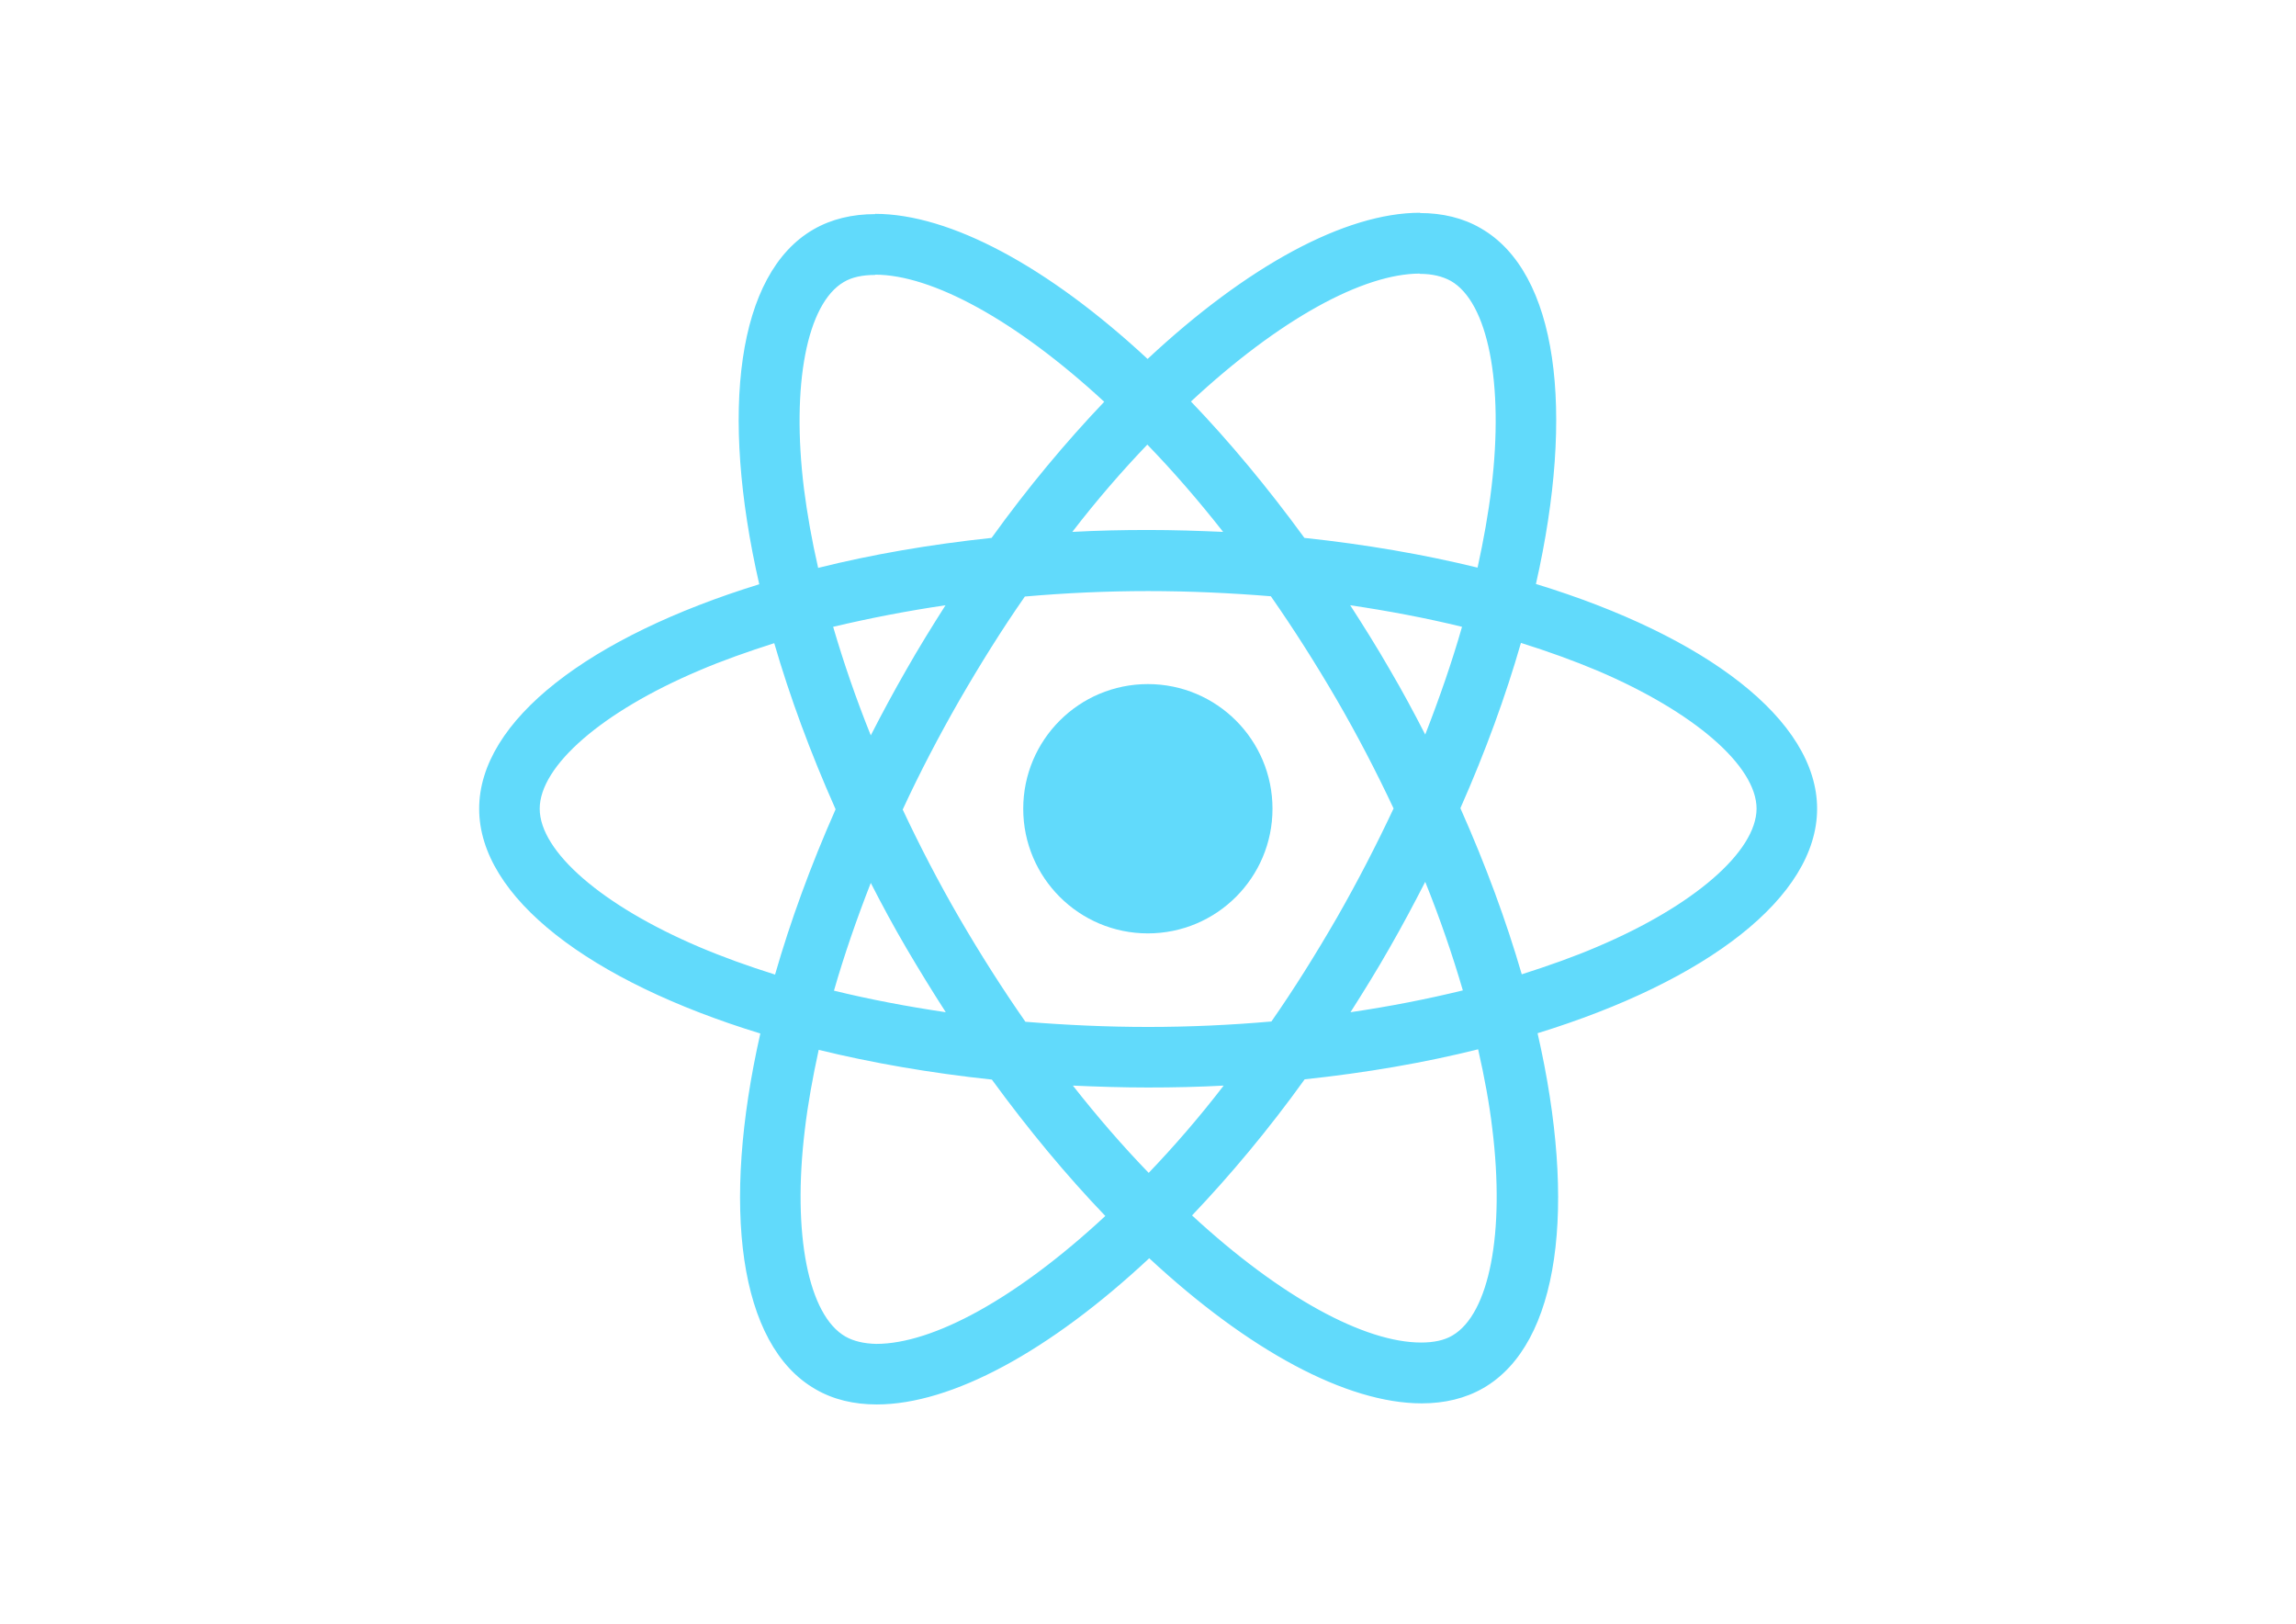
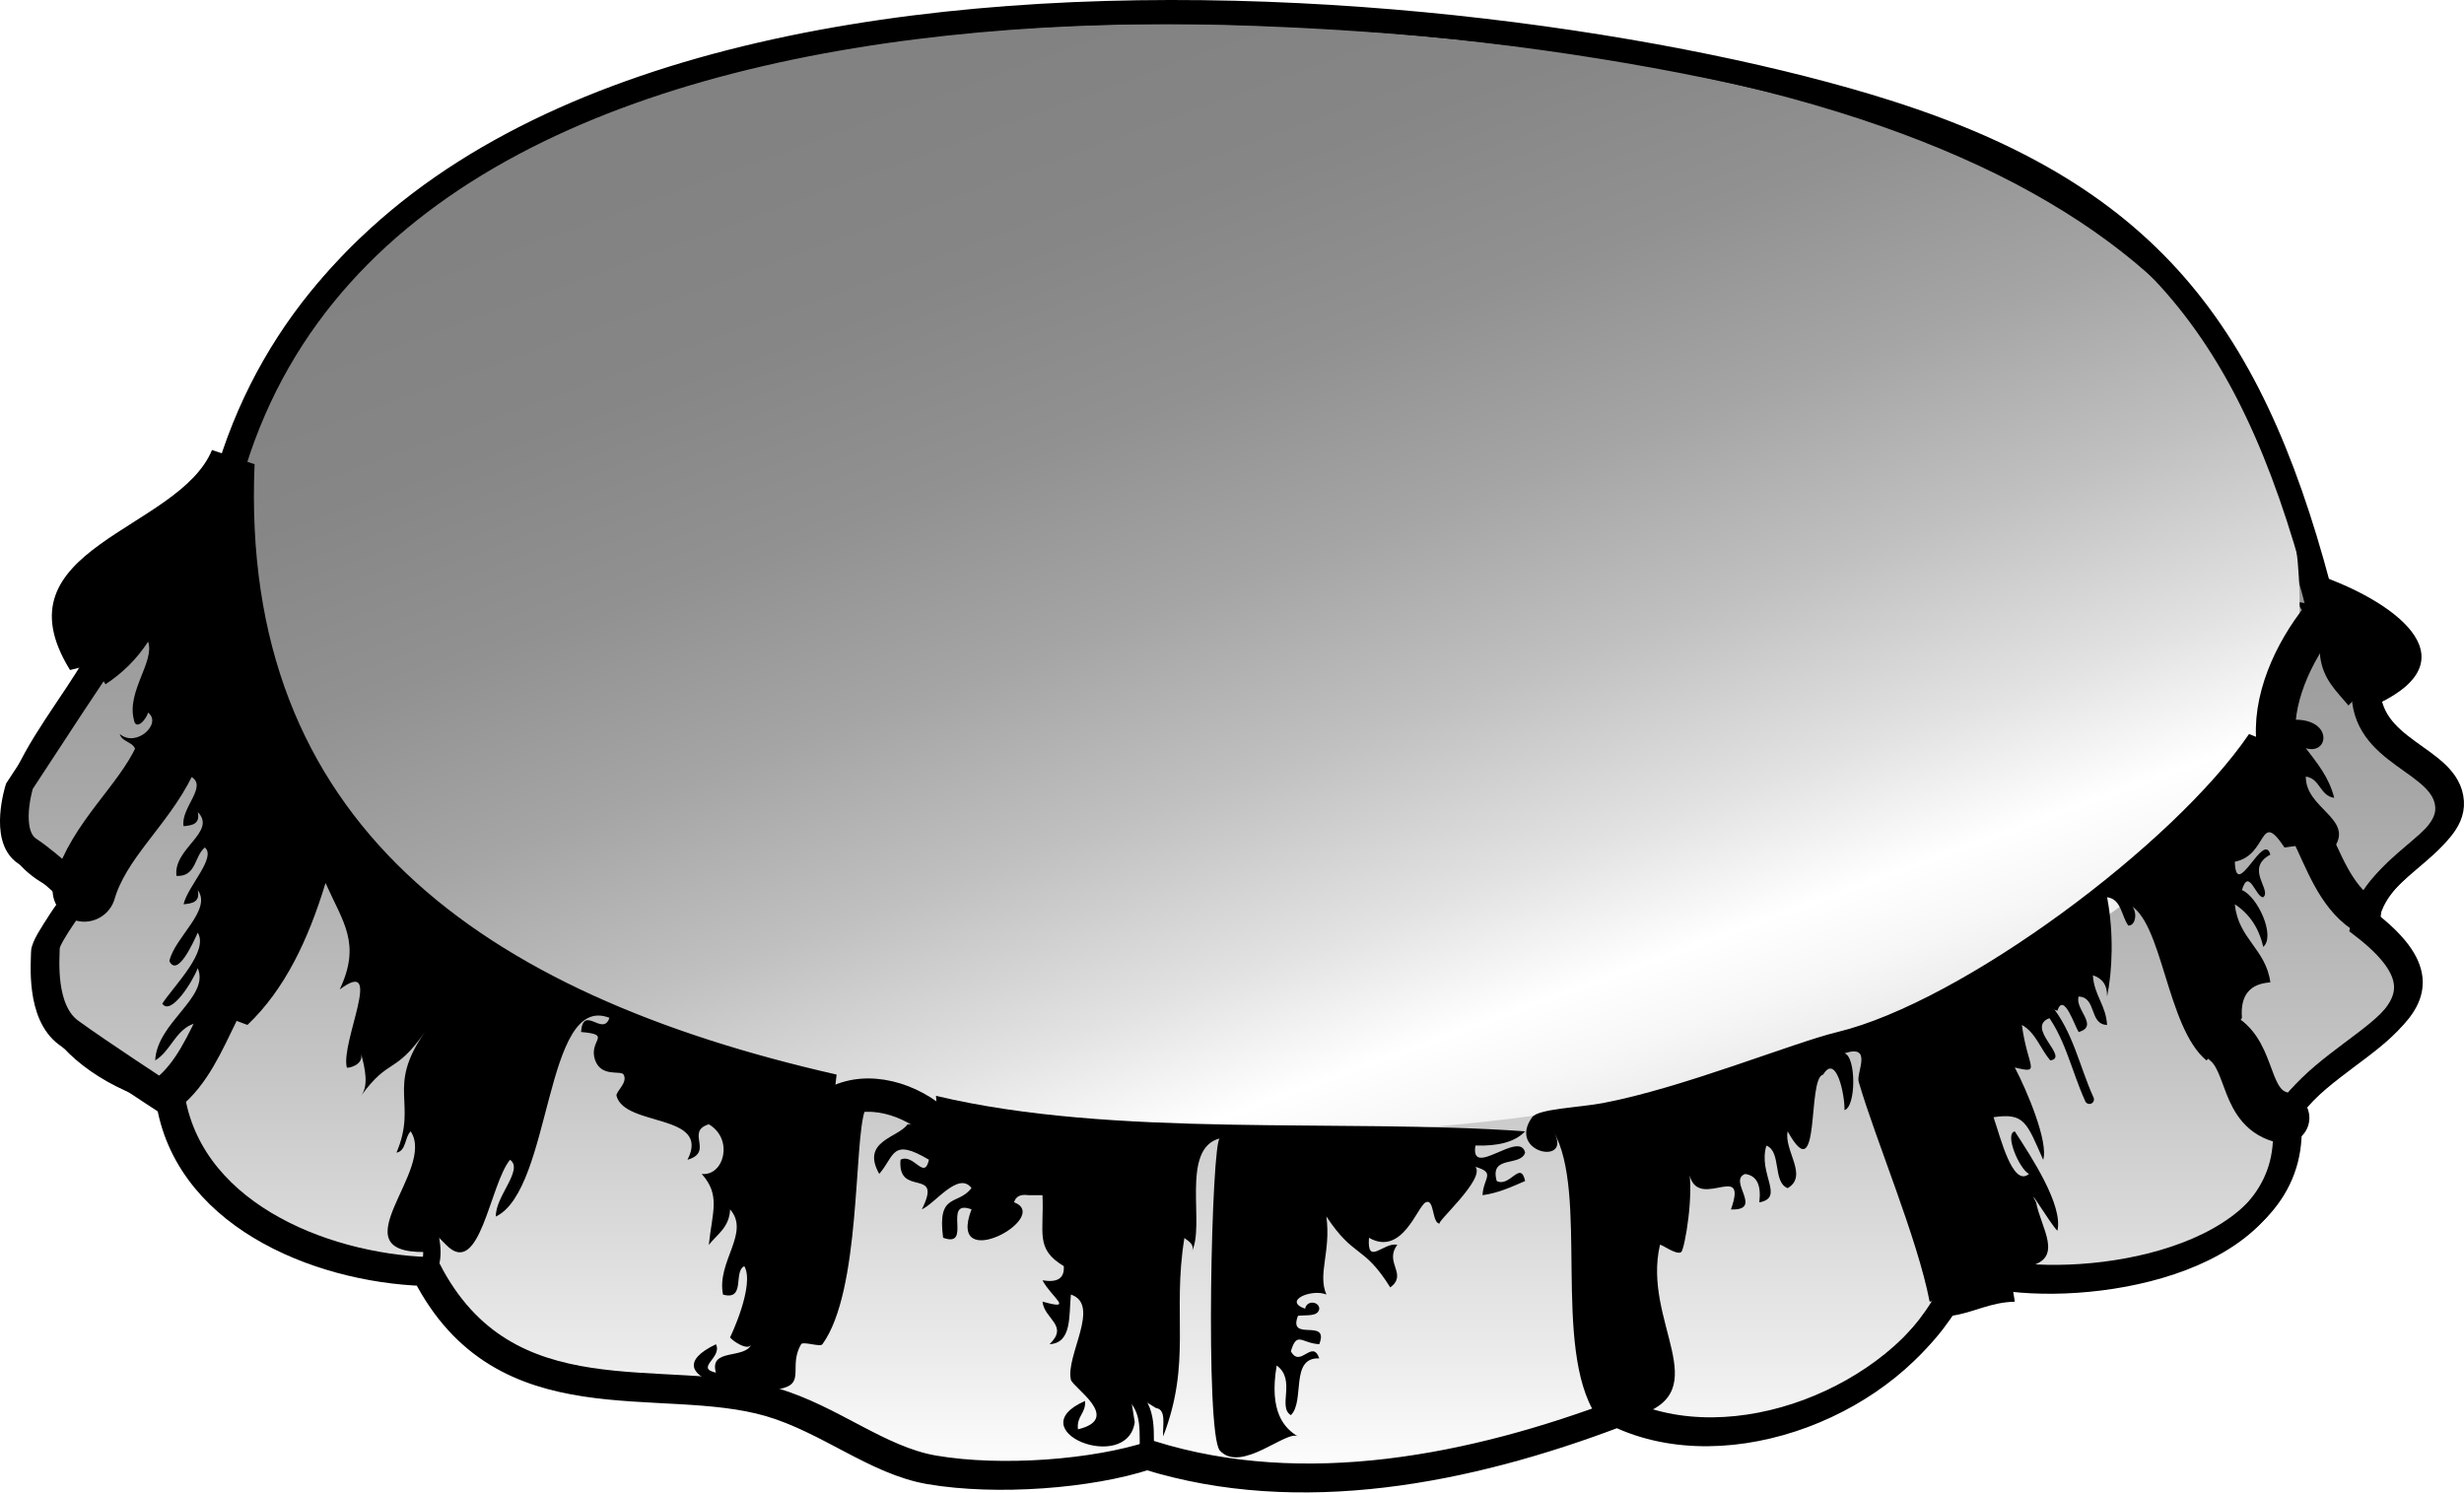
- <svg xmlns="http://www.w3.org/2000/svg" viewBox="0 0 841.9 595.3">
-   <g fill="#61DAFB">
-     <path d="M666.3 296.5c0-32.5-40.7-63.3-103.1-82.4 14.4-63.6 8-114.2-20.2-130.4-6.5-3.8-14.1-5.6-22.4-5.6v22.3c4.6 0 8.3.9 11.4 2.6 13.6 7.8 19.5 37.5 14.9 75.7-1.1 9.4-2.9 19.3-5.1 29.4-19.6-4.8-41-8.5-63.5-10.9-13.5-18.5-27.5-35.3-41.6-50 32.6-30.3 63.2-46.9 84-46.9V78c-27.5 0-63.5 19.6-99.9 53.6-36.4-33.8-72.4-53.2-99.9-53.2v22.3c20.7 0 51.4 16.5 84 46.6-14 14.7-28 31.4-41.3 49.9-22.6 2.4-44 6.1-63.6 11-2.3-10-4-19.7-5.2-29-4.7-38.2 1.1-67.9 14.6-75.8 3-1.8 6.9-2.6 11.5-2.6V78.5c-8.4 0-16 1.8-22.6 5.6-28.1 16.2-34.4 66.7-19.9 130.1-62.2 19.2-102.7 49.9-102.7 82.3 0 32.5 40.7 63.3 103.1 82.4-14.4 63.6-8 114.2 20.2 130.4 6.5 3.8 14.1 5.6 22.5 5.6 27.5 0 63.5-19.6 99.9-53.6 36.4 33.8 72.4 53.2 99.9 53.2 8.4 0 16-1.8 22.6-5.6 28.1-16.2 34.4-66.7 19.9-130.1 62-19.1 102.5-49.9 102.5-82.3zm-130.2-66.7c-3.7 12.9-8.3 26.2-13.5 39.5-4.1-8-8.4-16-13.1-24-4.6-8-9.5-15.8-14.4-23.4 14.2 2.1 27.9 4.7 41 7.9zm-45.8 106.5c-7.8 13.5-15.8 26.3-24.1 38.2-14.9 1.3-30 2-45.2 2-15.1 0-30.2-.7-45-1.9-8.3-11.9-16.4-24.6-24.2-38-7.6-13.1-14.5-26.4-20.8-39.8 6.2-13.4 13.2-26.8 20.7-39.9 7.8-13.5 15.8-26.3 24.1-38.2 14.9-1.3 30-2 45.2-2 15.1 0 30.2.7 45 1.9 8.3 11.9 16.4 24.6 24.2 38 7.6 13.1 14.5 26.4 20.8 39.8-6.3 13.4-13.2 26.8-20.7 39.9zm32.3-13c5.4 13.4 10 26.8 13.8 39.8-13.1 3.2-26.9 5.9-41.2 8 4.9-7.7 9.8-15.6 14.4-23.7 4.6-8 8.9-16.1 13-24.1zM421.2 430c-9.3-9.6-18.6-20.3-27.8-32 9 .4 18.2.7 27.5.7 9.4 0 18.7-.2 27.8-.7-9 11.7-18.3 22.4-27.5 32zm-74.4-58.9c-14.2-2.1-27.9-4.7-41-7.9 3.7-12.9 8.3-26.2 13.5-39.5 4.1 8 8.4 16 13.1 24 4.7 8 9.5 15.8 14.4 23.4zM420.7 163c9.3 9.6 18.6 20.3 27.8 32-9-.4-18.2-.7-27.5-.7-9.4 0-18.7.2-27.8.7 9-11.7 18.3-22.4 27.5-32zm-74 58.9c-4.9 7.7-9.8 15.6-14.4 23.7-4.6 8-8.9 16-13 24-5.4-13.4-10-26.8-13.8-39.8 13.1-3.1 26.9-5.8 41.2-7.9zm-90.5 125.2c-35.4-15.1-58.3-34.9-58.3-50.6 0-15.7 22.9-35.6 58.3-50.6 8.6-3.7 18-7 27.7-10.1 5.7 19.6 13.2 40 22.5 60.9-9.2 20.8-16.6 41.1-22.2 60.6-9.9-3.1-19.3-6.5-28-10.2zM310 490c-13.6-7.8-19.5-37.5-14.9-75.7 1.1-9.4 2.9-19.3 5.1-29.4 19.6 4.8 41 8.5 63.5 10.9 13.5 18.5 27.5 35.3 41.6 50-32.6 30.3-63.2 46.9-84 46.9-4.5-.1-8.3-1-11.3-2.7zm237.2-76.2c4.7 38.2-1.1 67.9-14.6 75.8-3 1.8-6.9 2.6-11.5 2.6-20.7 0-51.4-16.5-84-46.6 14-14.7 28-31.4 41.3-49.9 22.6-2.4 44-6.1 63.6-11 2.3 10.1 4.1 19.8 5.2 29.1zm38.5-66.7c-8.6 3.7-18 7-27.7 10.1-5.7-19.6-13.2-40-22.5-60.9 9.2-20.8 16.6-41.1 22.2-60.6 9.9 3.1 19.3 6.5 28.1 10.2 35.4 15.1 58.3 34.9 58.3 50.6-.1 15.7-23 35.6-58.4 50.6zM320.8 78.4z" />
-     <circle cx="420.9" cy="296.5" r="45.7" />
-     <path d="M520.5 78.1z" />
+ <svg xmlns="http://www.w3.org/2000/svg" id="Layer_1" xml:space="preserve" overflow="visible" viewBox="0 0 199.604 120.914" version="1.1" enable-background="new 0 0 199.604 120.914">
+   <g>
+     <linearGradient id="XMLID_7_" y2="118.54" gradientUnits="userSpaceOnUse" x2="99.612" gradientTransform="matrix(1 0 0 -1 0 119.91)" y1="-.029" x1="99.612">
+       <stop style="stop-color:#FFFFFF" offset="0" />
+       <stop style="stop-color:#EBEBEB" offset=".087" />
+       <stop style="stop-color:#C6C6C6" offset=".275" />
+       <stop style="stop-color:#A8A8A8" offset=".463" />
+       <stop style="stop-color:#939393" offset=".648" />
+       <stop style="stop-color:#868686" offset=".828" />
+       <stop style="stop-color:#828282" offset="1" />
+     </linearGradient>
+     <path stroke="#000000" stroke-width="1.944" stroke-linecap="round" d="m188 50.058c-5.514-22.064-13.735-33.681-35.521-40.597-32.75-10.396-119.14-18.819-133.87 28.435l-13.232 19.905-3.995 6.098s-1.261 3.994 0.631 5.257c1.892 1.262 4.205 3.573 4.205 3.573s-2.733 3.573-2.733 4.416c0 0.84-0.421 5.045 1.893 6.729 2.312 1.682 7.779 5.256 7.779 5.256l0.373-0.537c1.1 9.809 12.051 14.322 20.833 14.623 6.352 12.371 19.104 8 27.946 10.58 4.719 1.379 8.59 4.74 12.99 5.488 5.463 0.932 13.025 0.336 17.627-1.177 12.358 3.841 25.995 1.149 38.093-3.448 9.064 4.338 22.187-1.015 26.737-9.488l5.175-1.494c8.345 0.969 23.523-2.08 22.079-13.109 3.781-6.141 15.82-8.268 6.342-15.541 0.599-4.6 7.101-6.338 6.895-9.668-0.232-3.74-6.984-4.068-6.774-9.532l-3.49-5.772z" fill="url(#XMLID_7_)" />
+     <linearGradient id="XMLID_8_" y2="24.491" gradientUnits="userSpaceOnUse" x2="119.87" gradientTransform="matrix(1 0 0 -1 0 119.91)" y1="123.41" x1="83.864">
+       <stop style="stop-color:#828282" offset=".056" />
+       <stop style="stop-color:#868686" offset=".211" />
+       <stop style="stop-color:#919191" offset=".359" />
+       <stop style="stop-color:#A5A5A5" offset=".505" />
+       <stop style="stop-color:#C0C0C0" offset=".648" />
+       <stop style="stop-color:#E2E2E2" offset=".789" />
+       <stop style="stop-color:#FFFFFF" offset=".888" />
+       <stop style="stop-color:#F7F7F7" offset=".944" />
+       <stop style="stop-color:#EDEDED" offset=".989" />
+     </linearGradient>
+     <path d="m186.29 49.034c0-24.793-22.682-44.595-84.585-46.936-57.342-2.168-83.544 20.099-83.544 44.892 0 24.794 37.406 44.892 83.55 44.892 46.14 0 84.58-18.054 84.58-42.848z" fill="url(#XMLID_8_)" />
+     <path d="m187.64 46.533c6.053 2.041 12.811 6.756 4.997 10.486l-1.162-1.194-1.229 1.333c-0.956-1.151-2.086-2.129-2.301-4.024l0.053-3.076-0.36-3.525z" />
+     <path d="m162.93 103.68l0.287 1.781c-2.06 0.049-3.322 0.896-5.175 1.15l-0.287-1.438-1.438 0.287c-0.992-5.164-4.359-13.043-5.75-17.824-0.208-0.715 1.177-3.07-1.149-2.299 0.949 0.254 0.949 4.344 0 4.6 0.036-1.24-0.674-4.619-1.726-2.875-1.335 0.236-0.161 9.521-2.875 4.6-0.332 1.537 1.701 3.592 0 4.6-1.238-0.483-0.484-2.965-1.725-3.448-0.698 2.312 1.522 4.207-0.575 4.601 0.16-1.312-0.139-2.162-1.149-2.302-1.436 0.545 1.547 2.963-1.149 2.875 1.523-4.276-3.16 0.731-3.45-3.448 0.498 2.143-0.307 6.692-0.575 6.899-0.387 0.295-1.691-0.716-1.725-0.576-1.449 6.231 4.571 11.795-1.726 13.802h-3.451c-3.58-5.541-0.552-18.035-3.45-23 1.649 2.825-3.82 1.764-1.725-1.15 0.49-0.684 3.785-0.777 5.75-1.15 6.479-1.23 15.353-4.875 18.975-5.75 10.099-2.438 27.262-15.191 33.349-24.148l2.219 0.904 1.231-2.055c3.385-0.189 3.063 2.893 1.15 2.301 0.909 1.197 1.874 2.342 2.3 4.023-1.173-0.168-1.128-1.555-2.3-1.725-0.045 2.584 3.914 3.424 2.3 5.75l-2.013-0.287-2.014 0.287c-2.079-3.14-1.312 0.629-4.023 1.149 0.077 3.269 2.332-2.554 2.875-0.574-2.105 1.13 0.146 2.873-0.575 3.449-0.589 0.065-1.163-2.479-1.726-0.574 1.26 0.498 2.748 3.724 1.726 4.601-0.354-1.562-1.141-2.693-2.3-3.451 0.267 2.801 2.519 3.615 2.875 6.326-1.618 0.106-2.45 1-2.301 2.875l-1.223 1.904-1.651 1.545c-3.258-2.689-3.545-11.398-6.325-12.65 0.731 0.131 0.754 1.717 0 1.727-0.577-0.766-0.544-2.141-1.726-2.301 0.555 2.848 0.432 5.969 0 8.049 0.024-0.982-0.428-1.488-1.149-1.725 0.096 1.629 1.054 2.396 1.149 4.025-1.479-0.056-0.821-2.244-2.301-2.302-0.344 1.024 1.687 2.39 0 2.875-0.337-0.512-1.208-3.278-1.725-1.726l-0.862-0.286 0.287 0.862c-2.146 0.74 1.629 3.228 0 3.449-0.798-0.928-1.187-2.264-2.3-2.875 0.459 3.467 1.638 3.99-0.575 3.449 0.999 1.893 2.744 6.053 2.3 7.477-1.346-3.035-1.508-3.813-4.023-3.451 0.553 1.58 1.538 5.714 2.875 4.601-0.795-0.407-2.012-3.28-1.15-3.448 1.366 2.096 3.935 6.016 3.45 8.049-0.549-0.525-2.61-3.967-1.726-2.299 0.405 2.102 2.277 4.528-0.574 5.174l-1.43 1.1z" />
+     <path d="m7.521 53.832l-1.848 0.452c-6.155-9.949 8.796-11.257 11.5-17.825l3.45 1.15c-1.224 29.014 18.282 42.9 47.148 49.45l-0.288 2.588 2.587 0.287c-0.923 2.635-0.312 14.646-3.449 18.976-0.183 0.25-1.572-0.265-1.726 0-0.941 1.621 0.129 2.916-1.149 3.448-2.605 1.086-11.234-0.808-5.75-3.448 0.55 1.069-1.723 1.922 0 2.299-0.58-2.017 2.345-1.051 2.875-2.299-0.268 0.629-1.704-0.392-1.726-0.576 0.004 0.033 2.035-4.229 1.15-5.75-0.917 0.426 0.131 2.813-1.726 2.301-0.538-2.672 2.238-5.012 0.575-6.9-0.063 1.469-1.054 2.014-1.725 2.875 0.279-2.686 0.968-4.027-0.575-5.75 1.799 0.193 2.618-2.824 0.575-4.023-1.933 0.599 0.455 2.234-1.726 2.875 1.927-3.791-5.078-2.637-5.75-5.176-0.088-0.334 0.946-1.057 0.575-1.725-0.206-0.371-1.791 0.242-2.3-1.15-0.606-1.662 1.481-2.07-1.15-2.301 0.184-2.271 1.78 0.426 2.301-1.148-5.28-2.071-4.631 13.888-9.2 16.101-0.059-1.631 2.279-3.804 1.149-4.601-1.643 1.99-2.443 9.685-5.175 6.898l-1.436-1.439-0.288 2.015c-7.16 0.086 0.938-6.632-1.15-9.774-0.495 0.463-0.342 1.573-1.149 1.725 1.729-4.109-0.868-5.225 2.3-9.775-2.459 3.504-2.885 2.023-5.175 5.176 0.622-0.818 0.351-2.129 0-3.449 0.263 0.986-1.129 1.234-1.15 1.148-0.512-2.076 3.074-9.053-0.575-6.324 1.754-3.732 0.28-5.414-1.149-8.625-1.385 4.557-3.28 8.604-6.325 11.5l-2.3-0.863-2.301 0.863c-1.297 0.619-1.675 2.158-2.875 2.875 0.154-3.117 4.449-5.117 3.45-7.475-0.433 1.139-2.189 3.893-2.875 2.875 1-1.512 3.786-4.238 2.875-5.75-0.377 0.828-1.646 3.646-2.3 2.301 0.412-1.912 3.486-4.152 2.3-5.75 0.211 0.977-0.449 1.084-1.149 1.148 0.315-1.441 2.686-3.787 1.725-4.6-0.858 0.676-0.677 2.391-2.3 2.301-0.288-2.234 3.306-3.558 1.725-5.176 0.211 0.979-0.449 1.086-1.149 1.149-0.27-1.474 2.032-3.261 0.574-4.024l-2.122-1.281-2.478 0.131c0.658-1.809-0.903-1.396-1.15-2.299 1.343 1.146 3.464-0.85 2.301-1.725-0.203 0.658-1.013 1.457-1.15 0.574-0.602-2.287 1.714-4.731 1.15-6.325-0.907 1.393-2.058 2.542-3.45 3.45l-1.026-1.609z" />
+     <path d="m76.013 91.275l-0.191-2.492c14.486 3.445 32.69 1.811 47.725 2.875-0.836 0.889-2.243 1.207-4.025 1.15-0.445 2.744 3.595-1.291 4.025 0.574-0.361 1.172-2.905 0.162-2.3 2.301 1.069 0.549 1.922-1.723 2.3 0-1.074 0.459-2.106 0.961-3.45 1.15 0.072-1.439 1.098-1.801-0.575-2.301 0.823 1.002-3.338 4.627-2.874 4.6-0.664 0.037-0.426-2.059-1.149-1.725-0.681 0.313-1.903 4.418-4.601 2.875-0.176 2.348 1.199 0.307 2.299 0.573-1.104 1.437 0.879 2.362-0.573 3.451-2.188-3.502-2.914-2.324-5.176-5.75 0.378 2.887-0.724 4.642 0 6.323-1.171-0.491-3.572 0.5-1.726 1.15 0.143-0.725 1.145-0.58 1.15 0-0.094 0.674-1.05 0.484-1.726 0.574-0.846 2.188 2.57 0.113 1.726 2.301-1.439-0.072-1.801-1.098-2.301 0.574 0.767 1.41 1.735-1.035 2.301 0.574-2.401-0.1-1.138 3.465-2.301 4.602-1.106-0.68 0.458-2.846-1.149-4.025-0.646 3.779 0.634 5.099 1.726 5.75-0.882-0.584-4.6 3.017-6.325 1.15-1.225-1.324-0.674-25.324 0-25.301-3.268 0.824-1.139 7.154-2.3 9.201 0.396-0.699-0.594-1.037-0.575-1.15-1.012 6.217 0.608 10.064-1.725 16.1-0.048-0.91 0.277-2.192-0.575-2.301l-2.117-1.307 0.393 2.457c-0.628 4.227-9.463 0.662-4.025-1.725 0.073 1.031-0.704 1.213-0.575 2.299 3.631-0.881-0.424-3.381-0.574-4.023-0.451-1.92 2.462-6.08 0-6.9-0.166 1.75 0.091 3.925-1.726 4.025 1.583-1.529-0.422-2.016-0.574-3.451 2.618 0.746 0.769-0.291 0-1.725 1.153 0.195 1.799-0.117 1.725-1.15-2.35-1.404-1.583-2.699-1.725-5.748h-1.15c-0.668-0.094-1.023 0.127-1.15 0.574 3.131 1.215-5.505 5.938-3.449 0.574-2.427-0.893 0.125 3.193-2.301 2.301-0.492-3.703 1.185-2.57 2.301-4.025-1.061-1.391-2.933 1.246-4.025 1.726 1.758-3.489-2-0.886-1.725-4.022 1.07-0.551 1.922 1.721 2.3 0-3.048-1.812-2.763-0.299-4.025 1.147-1.517-2.679 1.527-2.914 2.3-4.022l2.485 0.221z" />
+     <path stroke="#000000" stroke-width="1.63" stroke-linecap="round" d="m6.823 72.109c-11.433-3.561-2.885-12.056 0.698-18.277" fill="none" />
+     <path stroke="#000000" stroke-width="2.701" stroke-linecap="round" d="m67.484 89.46c2.783-1.6 6.391-0.377 8.529 1.629" fill="none" />
+     <path stroke="#000000" stroke-width="5.127" stroke-linecap="round" d="m6.823 72.109c1.19-4.043 4.743-6.795 6.501-10.482" fill="none" />
+     <path stroke="#000000" stroke-width="3.192" stroke-linecap="round" d="m188 50.058c-2.226 2.784-4.068 6.734-3.584 10.305" fill="none" />
+     <path stroke="#000000" stroke-width="1.869" stroke-linecap="round" d="m6.823 72.109c-7.101 7.104-1.813 14.137 6.707 16.482" fill="none" />
+     <path stroke="#000000" stroke-width="3.034" stroke-linecap="round" d="m13.531 88.591c2-1.563 3.094-4.143 4.217-6.422" fill="none" />
+     <path stroke="#000000" stroke-width="3.046" stroke-linecap="round" d="m191.35 74.025c-2.193-1.504-3.116-4.295-4.271-6.654" fill="none" />
+     <path stroke="#000000" stroke-width="1.408" stroke-linecap="round" d="m34.365 103.21c0.986-1.002 0.558-2.569 0.345-3.795" fill="none" />
+     <path stroke="#000000" stroke-width="4.136" stroke-linecap="round" d="m185.01 90.566c-3.186-0.67-2.55-4.496-4.614-6.203" fill="none" />
+     <path stroke="#000000" stroke-width=".736" stroke-linecap="round" d="m165.81 81.596c1.805 2.166 2.296 4.94 3.45 7.475" fill="none" />
+     <path stroke="#000000" stroke-width="1.15" stroke-linecap="round" d="m92.928 118.11c-0.128-1.992 0.348-3.861-1.398-5.332" fill="none" />
+     <path stroke="#000000" stroke-width="1.944" stroke-linecap="round" d="m188.38 49.662c-5.515-22.064-13.736-33.681-35.521-40.597-32.74-10.396-119.14-18.819-133.87 28.435l-13.231 19.904-3.995 6.098s-1.261 3.994 0.631 5.256 4.205 3.574 4.205 3.574-2.732 3.574-2.732 4.416c0 0.84-0.422 5.045 1.892 6.729 2.312 1.683 7.779 5.256 7.779 5.256l0.374-0.537c1.099 9.81 12.05 14.322 20.833 14.623 6.351 12.371 19.104 8 27.945 10.58 4.72 1.379 8.59 4.74 12.99 5.488 5.463 0.932 13.025 0.336 17.627-1.177 12.358 3.84 25.995 1.15 38.092-3.448 9.064 4.338 22.187-1.015 26.738-9.488l5.174-1.493c8.347 0.969 23.523-2.08 22.08-13.109 3.781-6.141 15.82-8.269 6.342-15.541 0.599-4.6 7.101-6.338 6.894-9.668-0.232-3.74-6.984-4.068-6.773-9.532l-3.47-5.768z" fill="none" />
  </g>
</svg>
